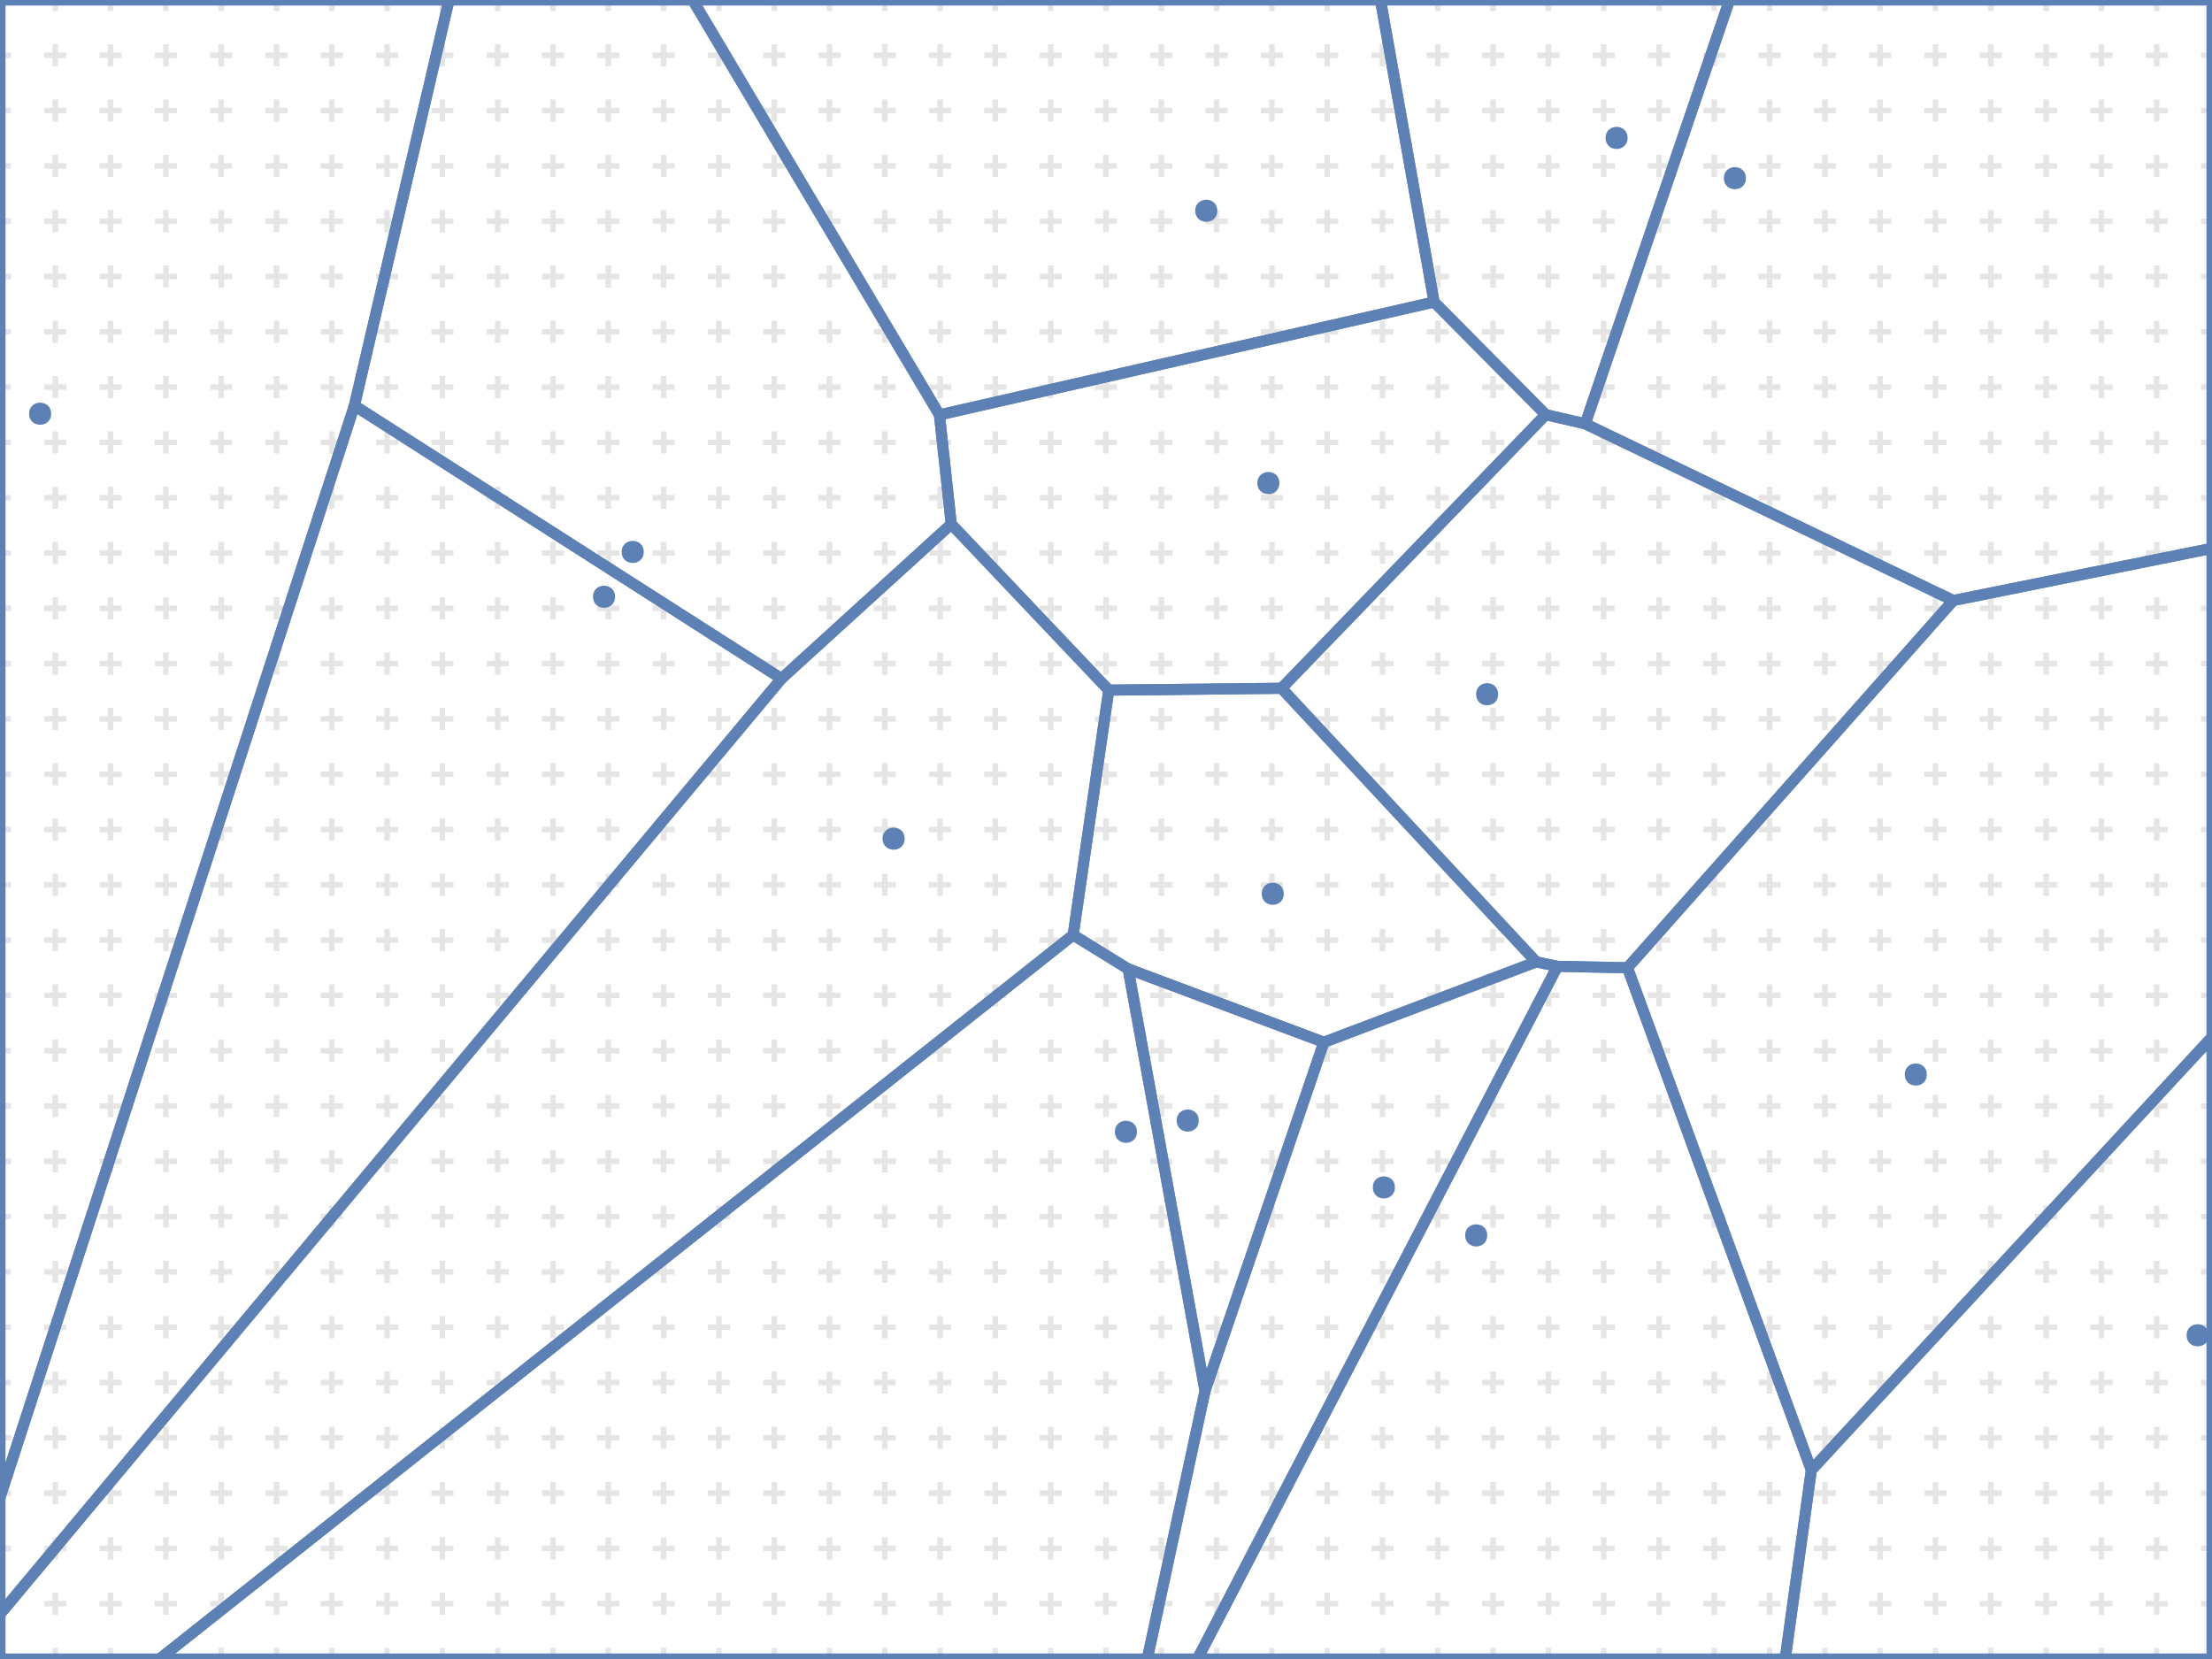
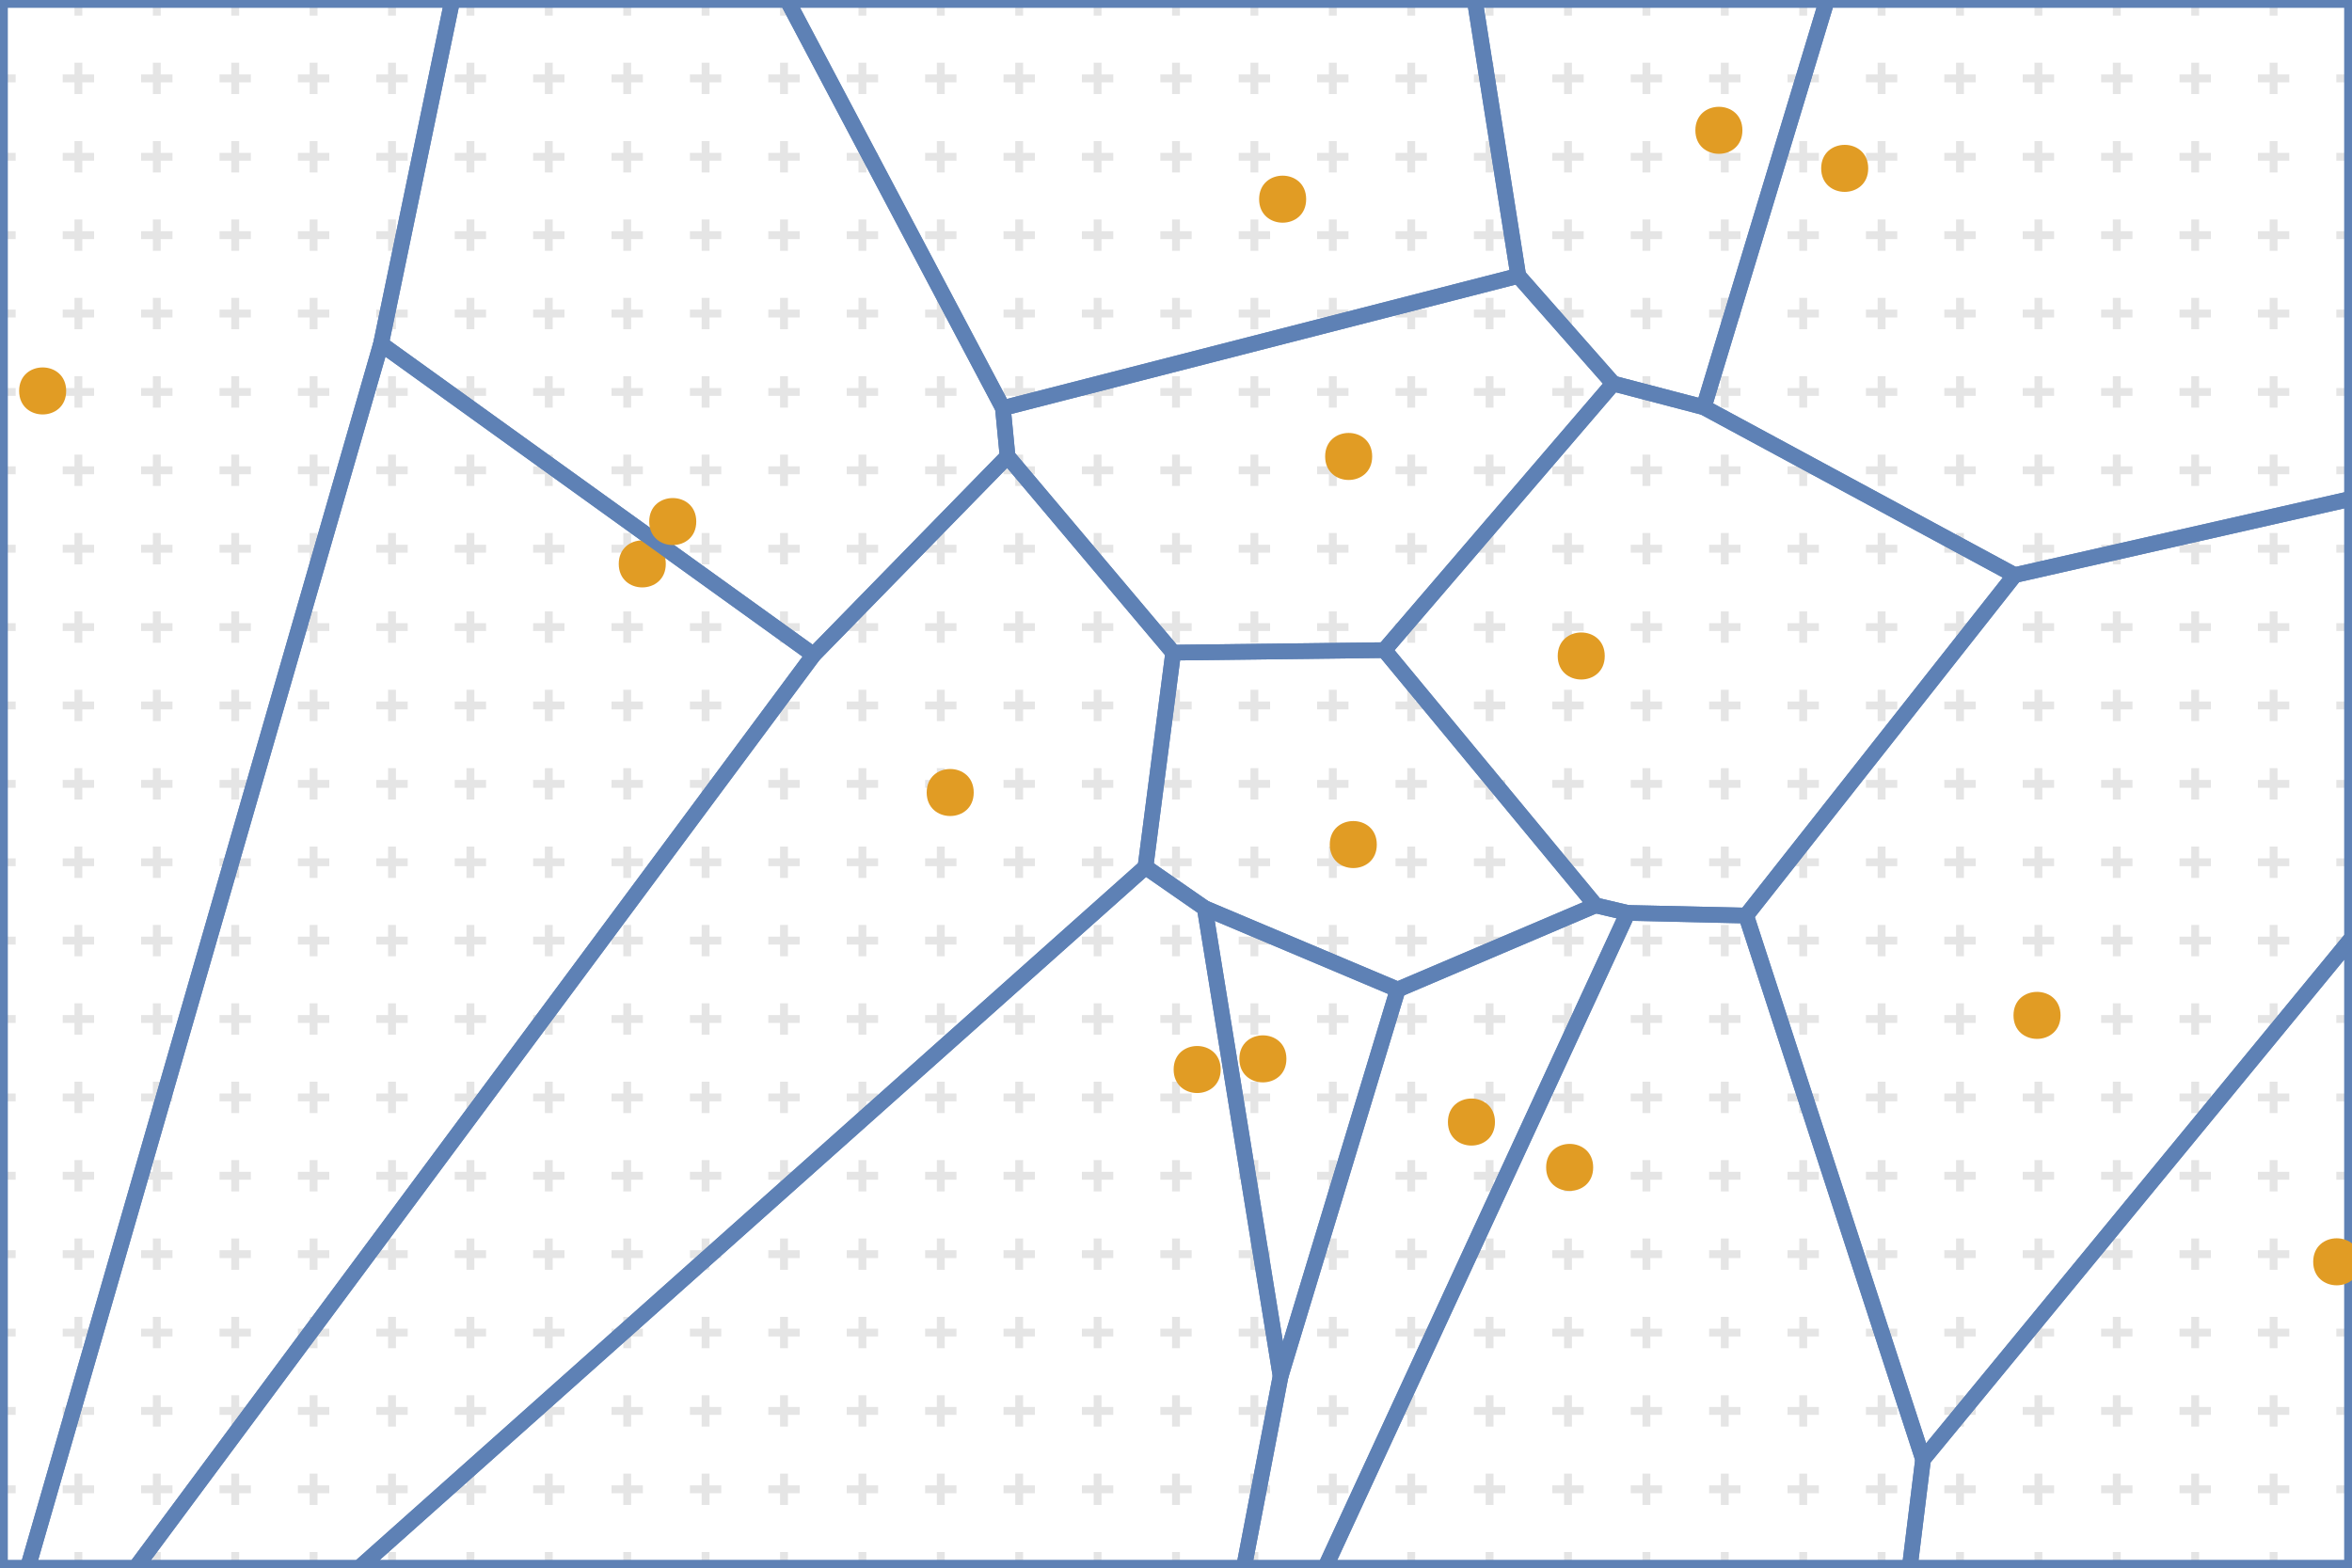
- <svg xmlns="http://www.w3.org/2000/svg" xmlns:xlink="http://www.w3.org/1999/xlink" width="400pt" height="300pt" viewBox="0 0 400 300" version="1.1">
+ <svg xmlns="http://www.w3.org/2000/svg" xmlns:xlink="http://www.w3.org/1999/xlink" width="300pt" height="200pt" viewBox="0 0 300 200" version="1.1">
  <defs>
    <filter id="alpha" filterUnits="objectBoundingBox" x="0%" y="0%" width="100%" height="100%">
      <feColorMatrix type="matrix" in="SourceGraphic" values="0 0 0 0 1 0 0 0 0 1 0 0 0 0 1 0 0 0 1 0" />
    </filter>
    <mask id="mask0">
      <g filter="url(#alpha)">
-         <rect x="0" y="0" width="400" height="300" style="fill:rgb(0%,0%,0%);fill-opacity:0.5;stroke:none;" />
+         <rect x="0" y="0" width="300" height="200" style="fill:rgb(0%,0%,0%);fill-opacity:0.5;stroke:none;" />
      </g>
    </mask>
    <clipPath id="clip1">
-       <rect x="0" y="0" width="400" height="300" />
+       <rect x="0" y="0" width="300" height="200" />
    </clipPath>
-     <g id="surface156" clip-path="url(#clip1)">
+     <g id="surface169" clip-path="url(#clip1)">
      <path style="fill:none;stroke-width:1;stroke-linecap:butt;stroke-linejoin:miter;stroke:rgb(0%,0%,0%);stroke-opacity:0.2;stroke-dasharray:4,6;stroke-dashoffset:2;stroke-miterlimit:10;" d="M -1000 -1000 L -1000 1000 M -990 -1000 L -990 1000 M -980 -1000 L -980 1000 M -970 -1000 L -970 1000 M -960 -1000 L -960 1000 M -950 -1000 L -950 1000 M -940 -1000 L -940 1000 M -930 -1000 L -930 1000 M -920 -1000 L -920 1000 M -910 -1000 L -910 1000 M -900 -1000 L -900 1000 M -890 -1000 L -890 1000 M -880 -1000 L -880 1000 M -870 -1000 L -870 1000 M -860 -1000 L -860 1000 M -850 -1000 L -850 1000 M -840 -1000 L -840 1000 M -830 -1000 L -830 1000 M -820 -1000 L -820 1000 M -810 -1000 L -810 1000 M -800 -1000 L -800 1000 M -790 -1000 L -790 1000 M -780 -1000 L -780 1000 M -770 -1000 L -770 1000 M -760 -1000 L -760 1000 M -750 -1000 L -750 1000 M -740 -1000 L -740 1000 M -730 -1000 L -730 1000 M -720 -1000 L -720 1000 M -710 -1000 L -710 1000 M -700 -1000 L -700 1000 M -690 -1000 L -690 1000 M -680 -1000 L -680 1000 M -670 -1000 L -670 1000 M -660 -1000 L -660 1000 M -650 -1000 L -650 1000 M -640 -1000 L -640 1000 M -630 -1000 L -630 1000 M -620 -1000 L -620 1000 M -610 -1000 L -610 1000 M -600 -1000 L -600 1000 M -590 -1000 L -590 1000 M -580 -1000 L -580 1000 M -570 -1000 L -570 1000 M -560 -1000 L -560 1000 M -550 -1000 L -550 1000 M -540 -1000 L -540 1000 M -530 -1000 L -530 1000 M -520 -1000 L -520 1000 M -510 -1000 L -510 1000 M -500 -1000 L -500 1000 M -490 -1000 L -490 1000 M -480 -1000 L -480 1000 M -470 -1000 L -470 1000 M -460 -1000 L -460 1000 M -450 -1000 L -450 1000 M -440 -1000 L -440 1000 M -430 -1000 L -430 1000 M -420 -1000 L -420 1000 M -410 -1000 L -410 1000 M -400 -1000 L -400 1000 M -390 -1000 L -390 1000 M -380 -1000 L -380 1000 M -370 -1000 L -370 1000 M -360 -1000 L -360 1000 M -350 -1000 L -350 1000 M -340 -1000 L -340 1000 M -330 -1000 L -330 1000 M -320 -1000 L -320 1000 M -310 -1000 L -310 1000 M -300 -1000 L -300 1000 M -290 -1000 L -290 1000 M -280 -1000 L -280 1000 M -270 -1000 L -270 1000 M -260 -1000 L -260 1000 M -250 -1000 L -250 1000 M -240 -1000 L -240 1000 M -230 -1000 L -230 1000 M -220 -1000 L -220 1000 M -210 -1000 L -210 1000 M -200 -1000 L -200 1000 M -190 -1000 L -190 1000 M -180 -1000 L -180 1000 M -170 -1000 L -170 1000 M -160 -1000 L -160 1000 M -150 -1000 L -150 1000 M -140 -1000 L -140 1000 M -130 -1000 L -130 1000 M -120 -1000 L -120 1000 M -110 -1000 L -110 1000 M -100 -1000 L -100 1000 M -90 -1000 L -90 1000 M -80 -1000 L -80 1000 M -70 -1000 L -70 1000 M -60 -1000 L -60 1000 M -50 -1000 L -50 1000 M -40 -1000 L -40 1000 M -30 -1000 L -30 1000 M -20 -1000 L -20 1000 M -10 -1000 L -10 1000 M 0 -1000 L 0 1000 M 10 -1000 L 10 1000 M 20 -1000 L 20 1000 M 30 -1000 L 30 1000 M 40 -1000 L 40 1000 M 50 -1000 L 50 1000 M 60 -1000 L 60 1000 M 70 -1000 L 70 1000 M 80 -1000 L 80 1000 M 90 -1000 L 90 1000 M 100 -1000 L 100 1000 M 110 -1000 L 110 1000 M 120 -1000 L 120 1000 M 130 -1000 L 130 1000 M 140 -1000 L 140 1000 M 150 -1000 L 150 1000 M 160 -1000 L 160 1000 M 170 -1000 L 170 1000 M 180 -1000 L 180 1000 M 190 -1000 L 190 1000 M 200 -1000 L 200 1000 M 210 -1000 L 210 1000 M 220 -1000 L 220 1000 M 230 -1000 L 230 1000 M 240 -1000 L 240 1000 M 250 -1000 L 250 1000 M 260 -1000 L 260 1000 M 270 -1000 L 270 1000 M 280 -1000 L 280 1000 M 290 -1000 L 290 1000 M 300 -1000 L 300 1000 M 310 -1000 L 310 1000 M 320 -1000 L 320 1000 M 330 -1000 L 330 1000 M 340 -1000 L 340 1000 M 350 -1000 L 350 1000 M 360 -1000 L 360 1000 M 370 -1000 L 370 1000 M 380 -1000 L 380 1000 M 390 -1000 L 390 1000 M 400 -1000 L 400 1000 M 410 -1000 L 410 1000 M 420 -1000 L 420 1000 M 430 -1000 L 430 1000 M 440 -1000 L 440 1000 M 450 -1000 L 450 1000 M 460 -1000 L 460 1000 M 470 -1000 L 470 1000 M 480 -1000 L 480 1000 M 490 -1000 L 490 1000 M 500 -1000 L 500 1000 M 510 -1000 L 510 1000 M 520 -1000 L 520 1000 M 530 -1000 L 530 1000 M 540 -1000 L 540 1000 M 550 -1000 L 550 1000 M 560 -1000 L 560 1000 M 570 -1000 L 570 1000 M 580 -1000 L 580 1000 M 590 -1000 L 590 1000 M 600 -1000 L 600 1000 M 610 -1000 L 610 1000 M 620 -1000 L 620 1000 M 630 -1000 L 630 1000 M 640 -1000 L 640 1000 M 650 -1000 L 650 1000 M 660 -1000 L 660 1000 M 670 -1000 L 670 1000 M 680 -1000 L 680 1000 M 690 -1000 L 690 1000 M 700 -1000 L 700 1000 M 710 -1000 L 710 1000 M 720 -1000 L 720 1000 M 730 -1000 L 730 1000 M 740 -1000 L 740 1000 M 750 -1000 L 750 1000 M 760 -1000 L 760 1000 M 770 -1000 L 770 1000 M 780 -1000 L 780 1000 M 790 -1000 L 790 1000 M 800 -1000 L 800 1000 M 810 -1000 L 810 1000 M 820 -1000 L 820 1000 M 830 -1000 L 830 1000 M 840 -1000 L 840 1000 M 850 -1000 L 850 1000 M 860 -1000 L 860 1000 M 870 -1000 L 870 1000 M 880 -1000 L 880 1000 M 890 -1000 L 890 1000 M 900 -1000 L 900 1000 M 910 -1000 L 910 1000 M 920 -1000 L 920 1000 M 930 -1000 L 930 1000 M 940 -1000 L 940 1000 M 950 -1000 L 950 1000 M 960 -1000 L 960 1000 M 970 -1000 L 970 1000 M 980 -1000 L 980 1000 M 990 -1000 L 990 1000 M 1000 -1000 L 1000 1000 M -1000 -1000 L 1000 -1000 M -1000 -990 L 1000 -990 M -1000 -980 L 1000 -980 M -1000 -970 L 1000 -970 M -1000 -960 L 1000 -960 M -1000 -950 L 1000 -950 M -1000 -940 L 1000 -940 M -1000 -930 L 1000 -930 M -1000 -920 L 1000 -920 M -1000 -910 L 1000 -910 M -1000 -900 L 1000 -900 M -1000 -890 L 1000 -890 M -1000 -880 L 1000 -880 M -1000 -870 L 1000 -870 M -1000 -860 L 1000 -860 M -1000 -850 L 1000 -850 M -1000 -840 L 1000 -840 M -1000 -830 L 1000 -830 M -1000 -820 L 1000 -820 M -1000 -810 L 1000 -810 M -1000 -800 L 1000 -800 M -1000 -790 L 1000 -790 M -1000 -780 L 1000 -780 M -1000 -770 L 1000 -770 M -1000 -760 L 1000 -760 M -1000 -750 L 1000 -750 M -1000 -740 L 1000 -740 M -1000 -730 L 1000 -730 M -1000 -720 L 1000 -720 M -1000 -710 L 1000 -710 M -1000 -700 L 1000 -700 M -1000 -690 L 1000 -690 M -1000 -680 L 1000 -680 M -1000 -670 L 1000 -670 M -1000 -660 L 1000 -660 M -1000 -650 L 1000 -650 M -1000 -640 L 1000 -640 M -1000 -630 L 1000 -630 M -1000 -620 L 1000 -620 M -1000 -610 L 1000 -610 M -1000 -600 L 1000 -600 M -1000 -590 L 1000 -590 M -1000 -580 L 1000 -580 M -1000 -570 L 1000 -570 M -1000 -560 L 1000 -560 M -1000 -550 L 1000 -550 M -1000 -540 L 1000 -540 M -1000 -530 L 1000 -530 M -1000 -520 L 1000 -520 M -1000 -510 L 1000 -510 M -1000 -500 L 1000 -500 M -1000 -490 L 1000 -490 M -1000 -480 L 1000 -480 M -1000 -470 L 1000 -470 M -1000 -460 L 1000 -460 M -1000 -450 L 1000 -450 M -1000 -440 L 1000 -440 M -1000 -430 L 1000 -430 M -1000 -420 L 1000 -420 M -1000 -410 L 1000 -410 M -1000 -400 L 1000 -400 M -1000 -390 L 1000 -390 M -1000 -380 L 1000 -380 M -1000 -370 L 1000 -370 M -1000 -360 L 1000 -360 M -1000 -350 L 1000 -350 M -1000 -340 L 1000 -340 M -1000 -330 L 1000 -330 M -1000 -320 L 1000 -320 M -1000 -310 L 1000 -310 M -1000 -300 L 1000 -300 M -1000 -290 L 1000 -290 M -1000 -280 L 1000 -280 M -1000 -270 L 1000 -270 M -1000 -260 L 1000 -260 M -1000 -250 L 1000 -250 M -1000 -240 L 1000 -240 M -1000 -230 L 1000 -230 M -1000 -220 L 1000 -220 M -1000 -210 L 1000 -210 M -1000 -200 L 1000 -200 M -1000 -190 L 1000 -190 M -1000 -180 L 1000 -180 M -1000 -170 L 1000 -170 M -1000 -160 L 1000 -160 M -1000 -150 L 1000 -150 M -1000 -140 L 1000 -140 M -1000 -130 L 1000 -130 M -1000 -120 L 1000 -120 M -1000 -110 L 1000 -110 M -1000 -100 L 1000 -100 M -1000 -90 L 1000 -90 M -1000 -80 L 1000 -80 M -1000 -70 L 1000 -70 M -1000 -60 L 1000 -60 M -1000 -50 L 1000 -50 M -1000 -40 L 1000 -40 M -1000 -30 L 1000 -30 M -1000 -20 L 1000 -20 M -1000 -10 L 1000 -10 M -1000 0 L 1000 0 M -1000 10 L 1000 10 M -1000 20 L 1000 20 M -1000 30 L 1000 30 M -1000 40 L 1000 40 M -1000 50 L 1000 50 M -1000 60 L 1000 60 M -1000 70 L 1000 70 M -1000 80 L 1000 80 M -1000 90 L 1000 90 M -1000 100 L 1000 100 M -1000 110 L 1000 110 M -1000 120 L 1000 120 M -1000 130 L 1000 130 M -1000 140 L 1000 140 M -1000 150 L 1000 150 M -1000 160 L 1000 160 M -1000 170 L 1000 170 M -1000 180 L 1000 180 M -1000 190 L 1000 190 M -1000 200 L 1000 200 M -1000 210 L 1000 210 M -1000 220 L 1000 220 M -1000 230 L 1000 230 M -1000 240 L 1000 240 M -1000 250 L 1000 250 M -1000 260 L 1000 260 M -1000 270 L 1000 270 M -1000 280 L 1000 280 M -1000 290 L 1000 290 M -1000 300 L 1000 300 M -1000 310 L 1000 310 M -1000 320 L 1000 320 M -1000 330 L 1000 330 M -1000 340 L 1000 340 M -1000 350 L 1000 350 M -1000 360 L 1000 360 M -1000 370 L 1000 370 M -1000 380 L 1000 380 M -1000 390 L 1000 390 M -1000 400 L 1000 400 M -1000 410 L 1000 410 M -1000 420 L 1000 420 M -1000 430 L 1000 430 M -1000 440 L 1000 440 M -1000 450 L 1000 450 M -1000 460 L 1000 460 M -1000 470 L 1000 470 M -1000 480 L 1000 480 M -1000 490 L 1000 490 M -1000 500 L 1000 500 M -1000 510 L 1000 510 M -1000 520 L 1000 520 M -1000 530 L 1000 530 M -1000 540 L 1000 540 M -1000 550 L 1000 550 M -1000 560 L 1000 560 M -1000 570 L 1000 570 M -1000 580 L 1000 580 M -1000 590 L 1000 590 M -1000 600 L 1000 600 M -1000 610 L 1000 610 M -1000 620 L 1000 620 M -1000 630 L 1000 630 M -1000 640 L 1000 640 M -1000 650 L 1000 650 M -1000 660 L 1000 660 M -1000 670 L 1000 670 M -1000 680 L 1000 680 M -1000 690 L 1000 690 M -1000 700 L 1000 700 M -1000 710 L 1000 710 M -1000 720 L 1000 720 M -1000 730 L 1000 730 M -1000 740 L 1000 740 M -1000 750 L 1000 750 M -1000 760 L 1000 760 M -1000 770 L 1000 770 M -1000 780 L 1000 780 M -1000 790 L 1000 790 M -1000 800 L 1000 800 M -1000 810 L 1000 810 M -1000 820 L 1000 820 M -1000 830 L 1000 830 M -1000 840 L 1000 840 M -1000 850 L 1000 850 M -1000 860 L 1000 860 M -1000 870 L 1000 870 M -1000 880 L 1000 880 M -1000 890 L 1000 890 M -1000 900 L 1000 900 M -1000 910 L 1000 910 M -1000 920 L 1000 920 M -1000 930 L 1000 930 M -1000 940 L 1000 940 M -1000 950 L 1000 950 M -1000 960 L 1000 960 M -1000 970 L 1000 970 M -1000 980 L 1000 980 M -1000 990 L 1000 990 M -1000 1000 L 1000 1000 " />
    </g>
  </defs>
-   <g id="surface152">
-     <use xlink:href="#surface156" mask="url(#mask0)" />
-     <path style="fill:none;stroke-width:2;stroke-linecap:butt;stroke-linejoin:miter;stroke:rgb(36.842%,50.678%,70.98%);stroke-opacity:1;stroke-miterlimit:10;" d="M 322.816 300 L 400 300 L 400 187.531 L 327.547 265.84 Z M 322.816 300 " />
-     <path style=" stroke:none;fill-rule:nonzero;fill:rgb(36.842%,50.678%,70.98%);fill-opacity:1;" d="M 399.402 241.465 C 399.402 244.129 395.402 244.129 395.402 241.465 C 395.402 238.797 399.402 238.797 399.402 241.465 " />
-     <path style="fill:none;stroke-width:2;stroke-linecap:butt;stroke-linejoin:miter;stroke:rgb(36.842%,50.678%,70.98%);stroke-opacity:1;stroke-miterlimit:10;" d="M 207.461 300 L 216.531 300 L 281.629 174.746 L 277.793 173.941 L 239.398 188.473 L 217.91 251.508 Z M 207.461 300 " />
-     <path style=" stroke:none;fill-rule:nonzero;fill:rgb(36.842%,50.678%,70.98%);fill-opacity:1;" d="M 252.246 214.719 C 252.246 217.387 248.246 217.387 248.246 214.719 C 248.246 212.055 252.246 212.055 252.246 214.719 " />
-     <path style="fill:none;stroke-width:2;stroke-linecap:butt;stroke-linejoin:miter;stroke:rgb(36.842%,50.678%,70.98%);stroke-opacity:1;stroke-miterlimit:10;" d="M 194.066 169.074 L 204.004 175.207 L 239.398 188.473 L 277.793 173.941 L 231.742 124.465 L 200.5 124.797 Z M 194.066 169.074 " />
-     <path style=" stroke:none;fill-rule:nonzero;fill:rgb(36.842%,50.678%,70.98%);fill-opacity:1;" d="M 232.152 161.621 C 232.152 164.289 228.152 164.289 228.152 161.621 C 228.152 158.953 232.152 158.953 232.152 161.621 " />
-     <path style="fill:none;stroke-width:2;stroke-linecap:butt;stroke-linejoin:miter;stroke:rgb(36.842%,50.678%,70.98%);stroke-opacity:1;stroke-miterlimit:10;" d="M 0 270.785 L 0 291.891 L 141.316 122.719 L 64.09 73.344 Z M 0 270.785 " />
-     <path style=" stroke:none;fill-rule:nonzero;fill:rgb(36.842%,50.678%,70.98%);fill-opacity:1;" d="M 111.23 107.914 C 111.23 110.578 107.23 110.578 107.23 107.914 C 107.23 105.246 111.23 105.246 111.23 107.914 " />
-     <path style="fill:none;stroke-width:2;stroke-linecap:butt;stroke-linejoin:miter;stroke:rgb(36.842%,50.678%,70.98%);stroke-opacity:1;stroke-miterlimit:10;" d="M 125.258 0 L 169.879 75.023 L 259.332 54.617 L 249.633 0 Z M 125.258 0 " />
-     <path style=" stroke:none;fill-rule:nonzero;fill:rgb(36.842%,50.678%,70.98%);fill-opacity:1;" d="M 220.133 38.117 C 220.133 40.781 216.133 40.781 216.133 38.117 C 216.133 35.449 220.133 35.449 220.133 38.117 " />
-     <path style="fill:none;stroke-width:2;stroke-linecap:butt;stroke-linejoin:miter;stroke:rgb(36.842%,50.678%,70.98%);stroke-opacity:1;stroke-miterlimit:10;" d="M 216.531 300 L 322.816 300 L 327.547 265.84 L 294.301 175 L 281.629 174.746 Z M 216.531 300 " />
-     <path style=" stroke:none;fill-rule:nonzero;fill:rgb(36.842%,50.678%,70.98%);fill-opacity:1;" d="M 268.945 223.398 C 268.945 226.066 264.945 226.066 264.945 223.398 C 264.945 220.73 268.945 220.73 268.945 223.398 " />
-     <path style="fill:none;stroke-width:2;stroke-linecap:butt;stroke-linejoin:miter;stroke:rgb(36.842%,50.678%,70.98%);stroke-opacity:1;stroke-miterlimit:10;" d="M 0 291.891 L 0 300 L 28.84 300 L 194.066 169.074 L 200.5 124.797 L 172.02 94.777 L 141.316 122.719 Z M 0 291.891 " />
-     <path style=" stroke:none;fill-rule:nonzero;fill:rgb(36.842%,50.678%,70.98%);fill-opacity:1;" d="M 163.598 151.656 C 163.598 154.324 159.598 154.324 159.598 151.656 C 159.598 148.992 163.598 148.992 163.598 151.656 " />
-     <path style="fill:none;stroke-width:2;stroke-linecap:butt;stroke-linejoin:miter;stroke:rgb(36.842%,50.678%,70.98%);stroke-opacity:1;stroke-miterlimit:10;" d="M 64.09 73.344 L 141.316 122.719 L 172.02 94.777 L 169.879 75.023 L 125.258 0 L 81.199 0 Z M 64.09 73.344 " />
-     <path style=" stroke:none;fill-rule:nonzero;fill:rgb(36.842%,50.678%,70.98%);fill-opacity:1;" d="M 116.414 99.805 C 116.414 102.473 112.414 102.473 112.414 99.805 C 112.414 97.141 116.414 97.141 116.414 99.805 " />
-     <path style="fill:none;stroke-width:2;stroke-linecap:butt;stroke-linejoin:miter;stroke:rgb(36.842%,50.678%,70.98%);stroke-opacity:1;stroke-miterlimit:10;" d="M 231.742 124.465 L 277.793 173.941 L 281.629 174.746 L 294.301 175 L 353.211 108.594 L 286.668 76.645 L 279.52 74.98 Z M 231.742 124.465 " />
-     <path style=" stroke:none;fill-rule:nonzero;fill:rgb(36.842%,50.678%,70.98%);fill-opacity:1;" d="M 270.918 125.539 C 270.918 128.207 266.918 128.207 266.918 125.539 C 266.918 122.871 270.918 122.871 270.918 125.539 " />
-     <path style="fill:none;stroke-width:2;stroke-linecap:butt;stroke-linejoin:miter;stroke:rgb(36.842%,50.678%,70.98%);stroke-opacity:1;stroke-miterlimit:10;" d="M 0 0 L 0 270.785 L 64.09 73.344 L 81.199 0 Z M 0 0 " />
-     <path style=" stroke:none;fill-rule:nonzero;fill:rgb(36.842%,50.678%,70.98%);fill-opacity:1;" d="M 9.258 74.812 C 9.258 77.477 5.258 77.477 5.258 74.812 C 5.258 72.145 9.258 72.145 9.258 74.812 " />
-     <path style="fill:none;stroke-width:2;stroke-linecap:butt;stroke-linejoin:miter;stroke:rgb(36.842%,50.678%,70.98%);stroke-opacity:1;stroke-miterlimit:10;" d="M 249.633 0 L 259.332 54.617 L 279.52 74.98 L 286.668 76.645 L 312.754 0 Z M 249.633 0 " />
-     <path style=" stroke:none;fill-rule:nonzero;fill:rgb(36.842%,50.678%,70.98%);fill-opacity:1;" d="M 294.328 24.938 C 294.328 27.605 290.328 27.605 290.328 24.938 C 290.328 22.273 294.328 22.273 294.328 24.938 " />
-     <path style="fill:none;stroke-width:2;stroke-linecap:butt;stroke-linejoin:miter;stroke:rgb(36.842%,50.678%,70.98%);stroke-opacity:1;stroke-miterlimit:10;" d="M 294.301 175 L 327.547 265.84 L 400 187.531 L 400 99.152 L 353.211 108.594 Z M 294.301 175 " />
-     <path style=" stroke:none;fill-rule:nonzero;fill:rgb(36.842%,50.678%,70.98%);fill-opacity:1;" d="M 348.434 194.305 C 348.434 196.973 344.434 196.973 344.434 194.305 C 344.434 191.641 348.434 191.641 348.434 194.305 " />
-     <path style="fill:none;stroke-width:2;stroke-linecap:butt;stroke-linejoin:miter;stroke:rgb(36.842%,50.678%,70.98%);stroke-opacity:1;stroke-miterlimit:10;" d="M 204.004 175.207 L 217.91 251.508 L 239.398 188.473 Z M 204.004 175.207 " />
-     <path style=" stroke:none;fill-rule:nonzero;fill:rgb(36.842%,50.678%,70.98%);fill-opacity:1;" d="M 216.777 202.629 C 216.777 205.297 212.777 205.297 212.777 202.629 C 212.777 199.965 216.777 199.965 216.777 202.629 " />
-     <path style="fill:none;stroke-width:2;stroke-linecap:butt;stroke-linejoin:miter;stroke:rgb(36.842%,50.678%,70.98%);stroke-opacity:1;stroke-miterlimit:10;" d="M 286.668 76.645 L 353.211 108.594 L 400 99.152 L 400 0 L 312.754 0 Z M 286.668 76.645 " />
-     <path style=" stroke:none;fill-rule:nonzero;fill:rgb(36.842%,50.678%,70.98%);fill-opacity:1;" d="M 315.723 32.219 C 315.723 34.887 311.723 34.887 311.723 32.219 C 311.723 29.555 315.723 29.555 315.723 32.219 " />
-     <path style="fill:none;stroke-width:2;stroke-linecap:butt;stroke-linejoin:miter;stroke:rgb(36.842%,50.678%,70.98%);stroke-opacity:1;stroke-miterlimit:10;" d="M 169.879 75.023 L 172.02 94.777 L 200.5 124.797 L 231.742 124.465 L 279.52 74.98 L 259.332 54.617 Z M 169.879 75.023 " />
-     <path style=" stroke:none;fill-rule:nonzero;fill:rgb(36.842%,50.678%,70.98%);fill-opacity:1;" d="M 231.363 87.352 C 231.363 90.02 227.363 90.02 227.363 87.352 C 227.363 84.688 231.363 84.688 231.363 87.352 " />
-     <path style="fill:none;stroke-width:2;stroke-linecap:butt;stroke-linejoin:miter;stroke:rgb(36.842%,50.678%,70.98%);stroke-opacity:1;stroke-miterlimit:10;" d="M 28.84 300 L 207.461 300 L 217.91 251.508 L 204.004 175.207 L 194.066 169.074 Z M 28.84 300 " />
-     <path style=" stroke:none;fill-rule:nonzero;fill:rgb(36.842%,50.678%,70.98%);fill-opacity:1;" d="M 205.602 204.668 C 205.602 207.332 201.602 207.332 201.602 204.668 C 201.602 202 205.602 202 205.602 204.668 " />
+   <g id="surface165">
+     <use xlink:href="#surface169" mask="url(#mask0)" />
+     <path style="fill:none;stroke-width:2;stroke-linecap:butt;stroke-linejoin:miter;stroke:rgb(36.842%,50.678%,70.98%);stroke-opacity:1;stroke-miterlimit:10;" d="M 243.586 200 L 300 200 L 300 119.648 L 245.289 186.172 Z M 243.586 200 " />
+     <path style=" stroke:none;fill-rule:nonzero;fill:rgb(88.072%,61.104%,14.205%);fill-opacity:1;" d="M 301.051 160.977 C 301.051 164.977 295.051 164.977 295.051 160.977 C 295.051 156.977 301.051 156.977 301.051 160.977 " />
+     <path style="fill:none;stroke-width:2;stroke-linecap:butt;stroke-linejoin:miter;stroke:rgb(36.842%,50.678%,70.98%);stroke-opacity:1;stroke-miterlimit:10;" d="M 158.66 200 L 169.02 200 L 207.609 116.465 L 203.516 115.5 L 178.285 126.242 L 163.34 175.566 Z M 158.66 200 " />
+     <path style=" stroke:none;fill-rule:nonzero;fill:rgb(88.072%,61.104%,14.205%);fill-opacity:1;" d="M 190.684 143.148 C 190.684 147.148 184.684 147.148 184.684 143.148 C 184.684 139.148 190.684 139.148 190.684 143.148 " />
+     <path style="fill:none;stroke-width:2;stroke-linecap:butt;stroke-linejoin:miter;stroke:rgb(36.842%,50.678%,70.98%);stroke-opacity:1;stroke-miterlimit:10;" d="M 146.105 110.613 L 153.668 115.859 L 178.285 126.242 L 203.516 115.5 L 176.578 82.941 L 149.641 83.262 Z M 146.105 110.613 " />
+     <path style=" stroke:none;fill-rule:nonzero;fill:rgb(88.072%,61.104%,14.205%);fill-opacity:1;" d="M 175.613 107.746 C 175.613 111.746 169.613 111.746 169.613 107.746 C 169.613 103.746 175.613 103.746 175.613 107.746 " />
+     <path style="fill:none;stroke-width:2;stroke-linecap:butt;stroke-linejoin:miter;stroke:rgb(36.842%,50.678%,70.98%);stroke-opacity:1;stroke-miterlimit:10;" d="M 3.547 200 L 17.301 200 L 103.766 83.551 L 48.598 43.875 Z M 3.547 200 " />
+     <path style=" stroke:none;fill-rule:nonzero;fill:rgb(88.072%,61.104%,14.205%);fill-opacity:1;" d="M 84.922 71.941 C 84.922 75.941 78.922 75.941 78.922 71.941 C 78.922 67.941 84.922 67.941 84.922 71.941 " />
+     <path style="fill:none;stroke-width:2;stroke-linecap:butt;stroke-linejoin:miter;stroke:rgb(36.842%,50.678%,70.98%);stroke-opacity:1;stroke-miterlimit:10;" d="M 100.398 0 L 127.922 52.059 L 193.66 35.191 L 188.105 0 Z M 100.398 0 " />
+     <path style=" stroke:none;fill-rule:nonzero;fill:rgb(88.072%,61.104%,14.205%);fill-opacity:1;" d="M 166.602 25.41 C 166.602 29.41 160.602 29.41 160.602 25.41 C 160.602 21.41 166.602 21.41 166.602 25.41 " />
+     <path style="fill:none;stroke-width:2;stroke-linecap:butt;stroke-linejoin:miter;stroke:rgb(36.842%,50.678%,70.98%);stroke-opacity:1;stroke-miterlimit:10;" d="M 169.02 200 L 243.586 200 L 245.289 186.172 L 222.719 116.805 L 207.609 116.465 Z M 169.02 200 " />
+     <path style=" stroke:none;fill-rule:nonzero;fill:rgb(88.072%,61.104%,14.205%);fill-opacity:1;" d="M 203.211 148.934 C 203.211 152.934 197.211 152.934 197.211 148.934 C 197.211 144.934 203.211 144.934 203.211 148.934 " />
+     <path style="fill:none;stroke-width:2;stroke-linecap:butt;stroke-linejoin:miter;stroke:rgb(36.842%,50.678%,70.98%);stroke-opacity:1;stroke-miterlimit:10;" d="M 17.301 200 L 45.832 200 L 146.105 110.613 L 149.641 83.262 L 128.516 58.215 L 103.766 83.551 Z M 17.301 200 " />
+     <path style=" stroke:none;fill-rule:nonzero;fill:rgb(88.072%,61.104%,14.205%);fill-opacity:1;" d="M 124.199 101.105 C 124.199 105.105 118.199 105.105 118.199 101.105 C 118.199 97.105 124.199 97.105 124.199 101.105 " />
+     <path style="fill:none;stroke-width:2;stroke-linecap:butt;stroke-linejoin:miter;stroke:rgb(36.842%,50.678%,70.98%);stroke-opacity:1;stroke-miterlimit:10;" d="M 48.598 43.875 L 103.766 83.551 L 128.516 58.215 L 127.922 52.059 L 100.398 0 L 57.695 0 Z M 48.598 43.875 " />
+     <path style=" stroke:none;fill-rule:nonzero;fill:rgb(88.072%,61.104%,14.205%);fill-opacity:1;" d="M 88.809 66.539 C 88.809 70.539 82.809 70.539 82.809 66.539 C 82.809 62.539 88.809 62.539 88.809 66.539 " />
+     <path style="fill:none;stroke-width:2;stroke-linecap:butt;stroke-linejoin:miter;stroke:rgb(36.842%,50.678%,70.98%);stroke-opacity:1;stroke-miterlimit:10;" d="M 176.578 82.941 L 203.516 115.5 L 207.609 116.465 L 222.719 116.805 L 256.973 73.371 L 217.316 51.953 L 205.766 48.93 Z M 176.578 82.941 " />
+     <path style=" stroke:none;fill-rule:nonzero;fill:rgb(88.072%,61.104%,14.205%);fill-opacity:1;" d="M 204.688 83.691 C 204.688 87.691 198.688 87.691 198.688 83.691 C 198.688 79.691 204.688 79.691 204.688 83.691 " />
+     <path style="fill:none;stroke-width:2;stroke-linecap:butt;stroke-linejoin:miter;stroke:rgb(36.842%,50.678%,70.98%);stroke-opacity:1;stroke-miterlimit:10;" d="M 0 0 L 0 200 L 3.547 200 L 48.598 43.875 L 57.695 0 Z M 0 0 " />
+     <path style=" stroke:none;fill-rule:nonzero;fill:rgb(88.072%,61.104%,14.205%);fill-opacity:1;" d="M 8.441 49.875 C 8.441 53.875 2.441 53.875 2.441 49.875 C 2.441 45.875 8.441 45.875 8.441 49.875 " />
+     <path style="fill:none;stroke-width:2;stroke-linecap:butt;stroke-linejoin:miter;stroke:rgb(36.842%,50.678%,70.98%);stroke-opacity:1;stroke-miterlimit:10;" d="M 188.105 0 L 193.66 35.191 L 205.766 48.93 L 217.316 51.953 L 233.035 0 Z M 188.105 0 " />
+     <path style=" stroke:none;fill-rule:nonzero;fill:rgb(88.072%,61.104%,14.205%);fill-opacity:1;" d="M 222.246 16.625 C 222.246 20.625 216.246 20.625 216.246 16.625 C 216.246 12.625 222.246 12.625 222.246 16.625 " />
+     <path style="fill:none;stroke-width:2;stroke-linecap:butt;stroke-linejoin:miter;stroke:rgb(36.842%,50.678%,70.98%);stroke-opacity:1;stroke-miterlimit:10;" d="M 222.719 116.805 L 245.289 186.172 L 300 119.648 L 300 63.605 L 256.973 73.371 Z M 222.719 116.805 " />
+     <path style=" stroke:none;fill-rule:nonzero;fill:rgb(88.072%,61.104%,14.205%);fill-opacity:1;" d="M 262.824 129.539 C 262.824 133.539 256.824 133.539 256.824 129.539 C 256.824 125.539 262.824 125.539 262.824 129.539 " />
+     <path style="fill:none;stroke-width:2;stroke-linecap:butt;stroke-linejoin:miter;stroke:rgb(36.842%,50.678%,70.98%);stroke-opacity:1;stroke-miterlimit:10;" d="M 153.668 115.859 L 163.34 175.566 L 178.285 126.242 Z M 153.668 115.859 " />
+     <path style=" stroke:none;fill-rule:nonzero;fill:rgb(88.072%,61.104%,14.205%);fill-opacity:1;" d="M 164.082 135.086 C 164.082 139.086 158.082 139.086 158.082 135.086 C 158.082 131.086 164.082 131.086 164.082 135.086 " />
+     <path style="fill:none;stroke-width:2;stroke-linecap:butt;stroke-linejoin:miter;stroke:rgb(36.842%,50.678%,70.98%);stroke-opacity:1;stroke-miterlimit:10;" d="M 217.316 51.953 L 256.973 73.371 L 300 63.605 L 300 0 L 233.035 0 Z M 217.316 51.953 " />
+     <path style=" stroke:none;fill-rule:nonzero;fill:rgb(88.072%,61.104%,14.205%);fill-opacity:1;" d="M 238.293 21.48 C 238.293 25.48 232.293 25.48 232.293 21.48 C 232.293 17.48 238.293 17.48 238.293 21.48 " />
+     <path style="fill:none;stroke-width:2;stroke-linecap:butt;stroke-linejoin:miter;stroke:rgb(36.842%,50.678%,70.98%);stroke-opacity:1;stroke-miterlimit:10;" d="M 127.922 52.059 L 128.516 58.215 L 149.641 83.262 L 176.578 82.941 L 205.766 48.93 L 193.66 35.191 Z M 127.922 52.059 " />
+     <path style=" stroke:none;fill-rule:nonzero;fill:rgb(88.072%,61.104%,14.205%);fill-opacity:1;" d="M 175.023 58.234 C 175.023 62.234 169.023 62.234 169.023 58.234 C 169.023 54.234 175.023 54.234 175.023 58.234 " />
+     <path style="fill:none;stroke-width:2;stroke-linecap:butt;stroke-linejoin:miter;stroke:rgb(36.842%,50.678%,70.98%);stroke-opacity:1;stroke-miterlimit:10;" d="M 45.832 200 L 158.66 200 L 163.34 175.566 L 153.668 115.859 L 146.105 110.613 Z M 45.832 200 " />
+     <path style=" stroke:none;fill-rule:nonzero;fill:rgb(88.072%,61.104%,14.205%);fill-opacity:1;" d="M 155.699 136.445 C 155.699 140.445 149.699 140.445 149.699 136.445 C 149.699 132.445 155.699 132.445 155.699 136.445 " />
  </g>
</svg>
